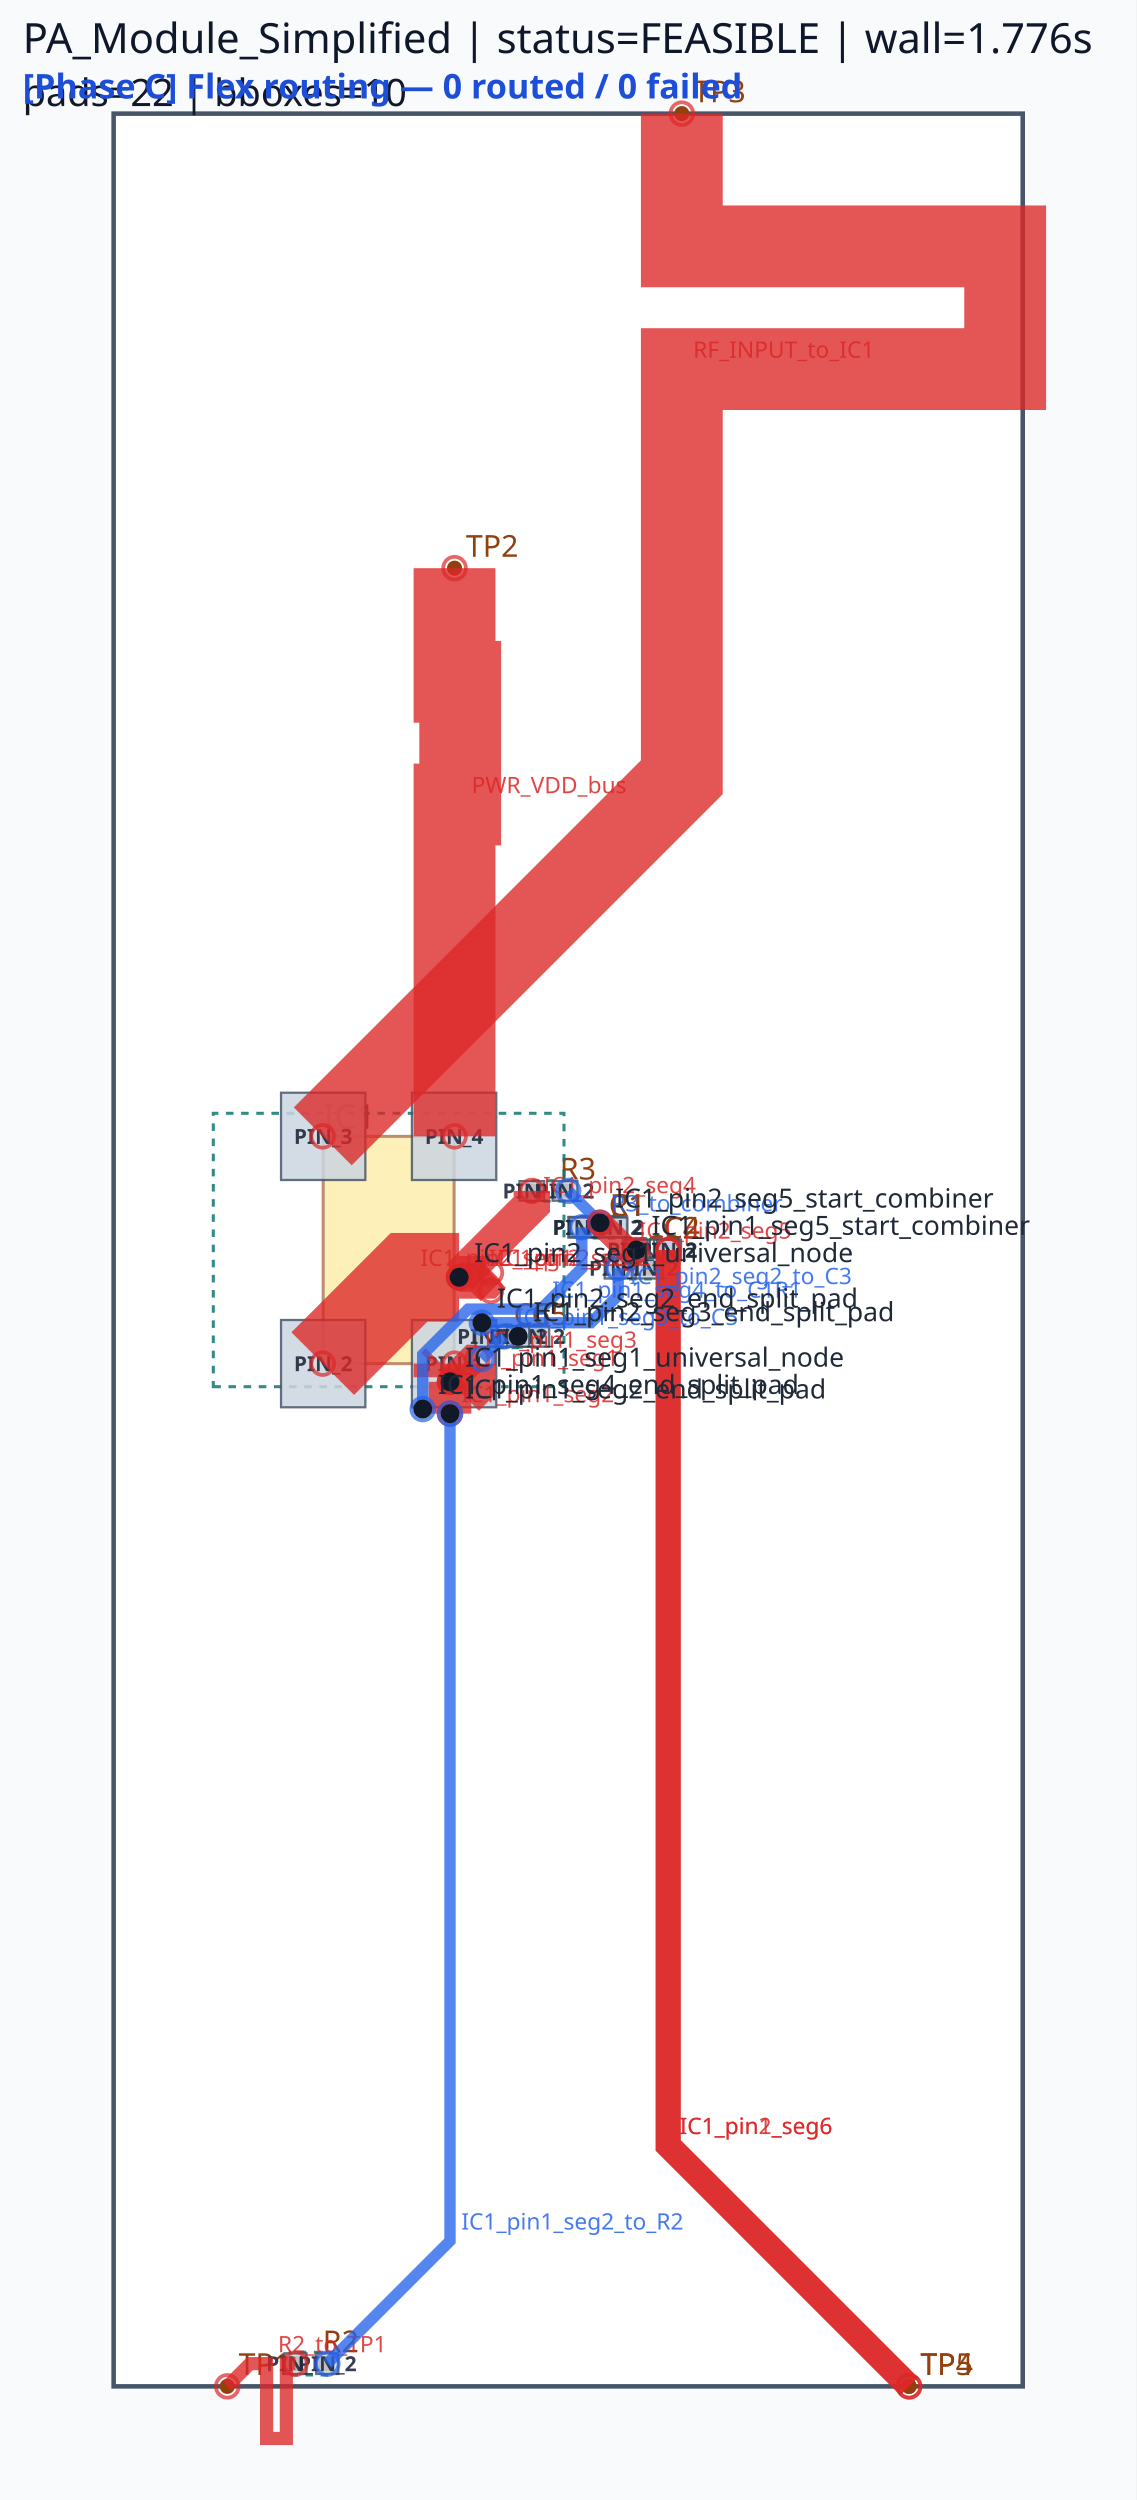
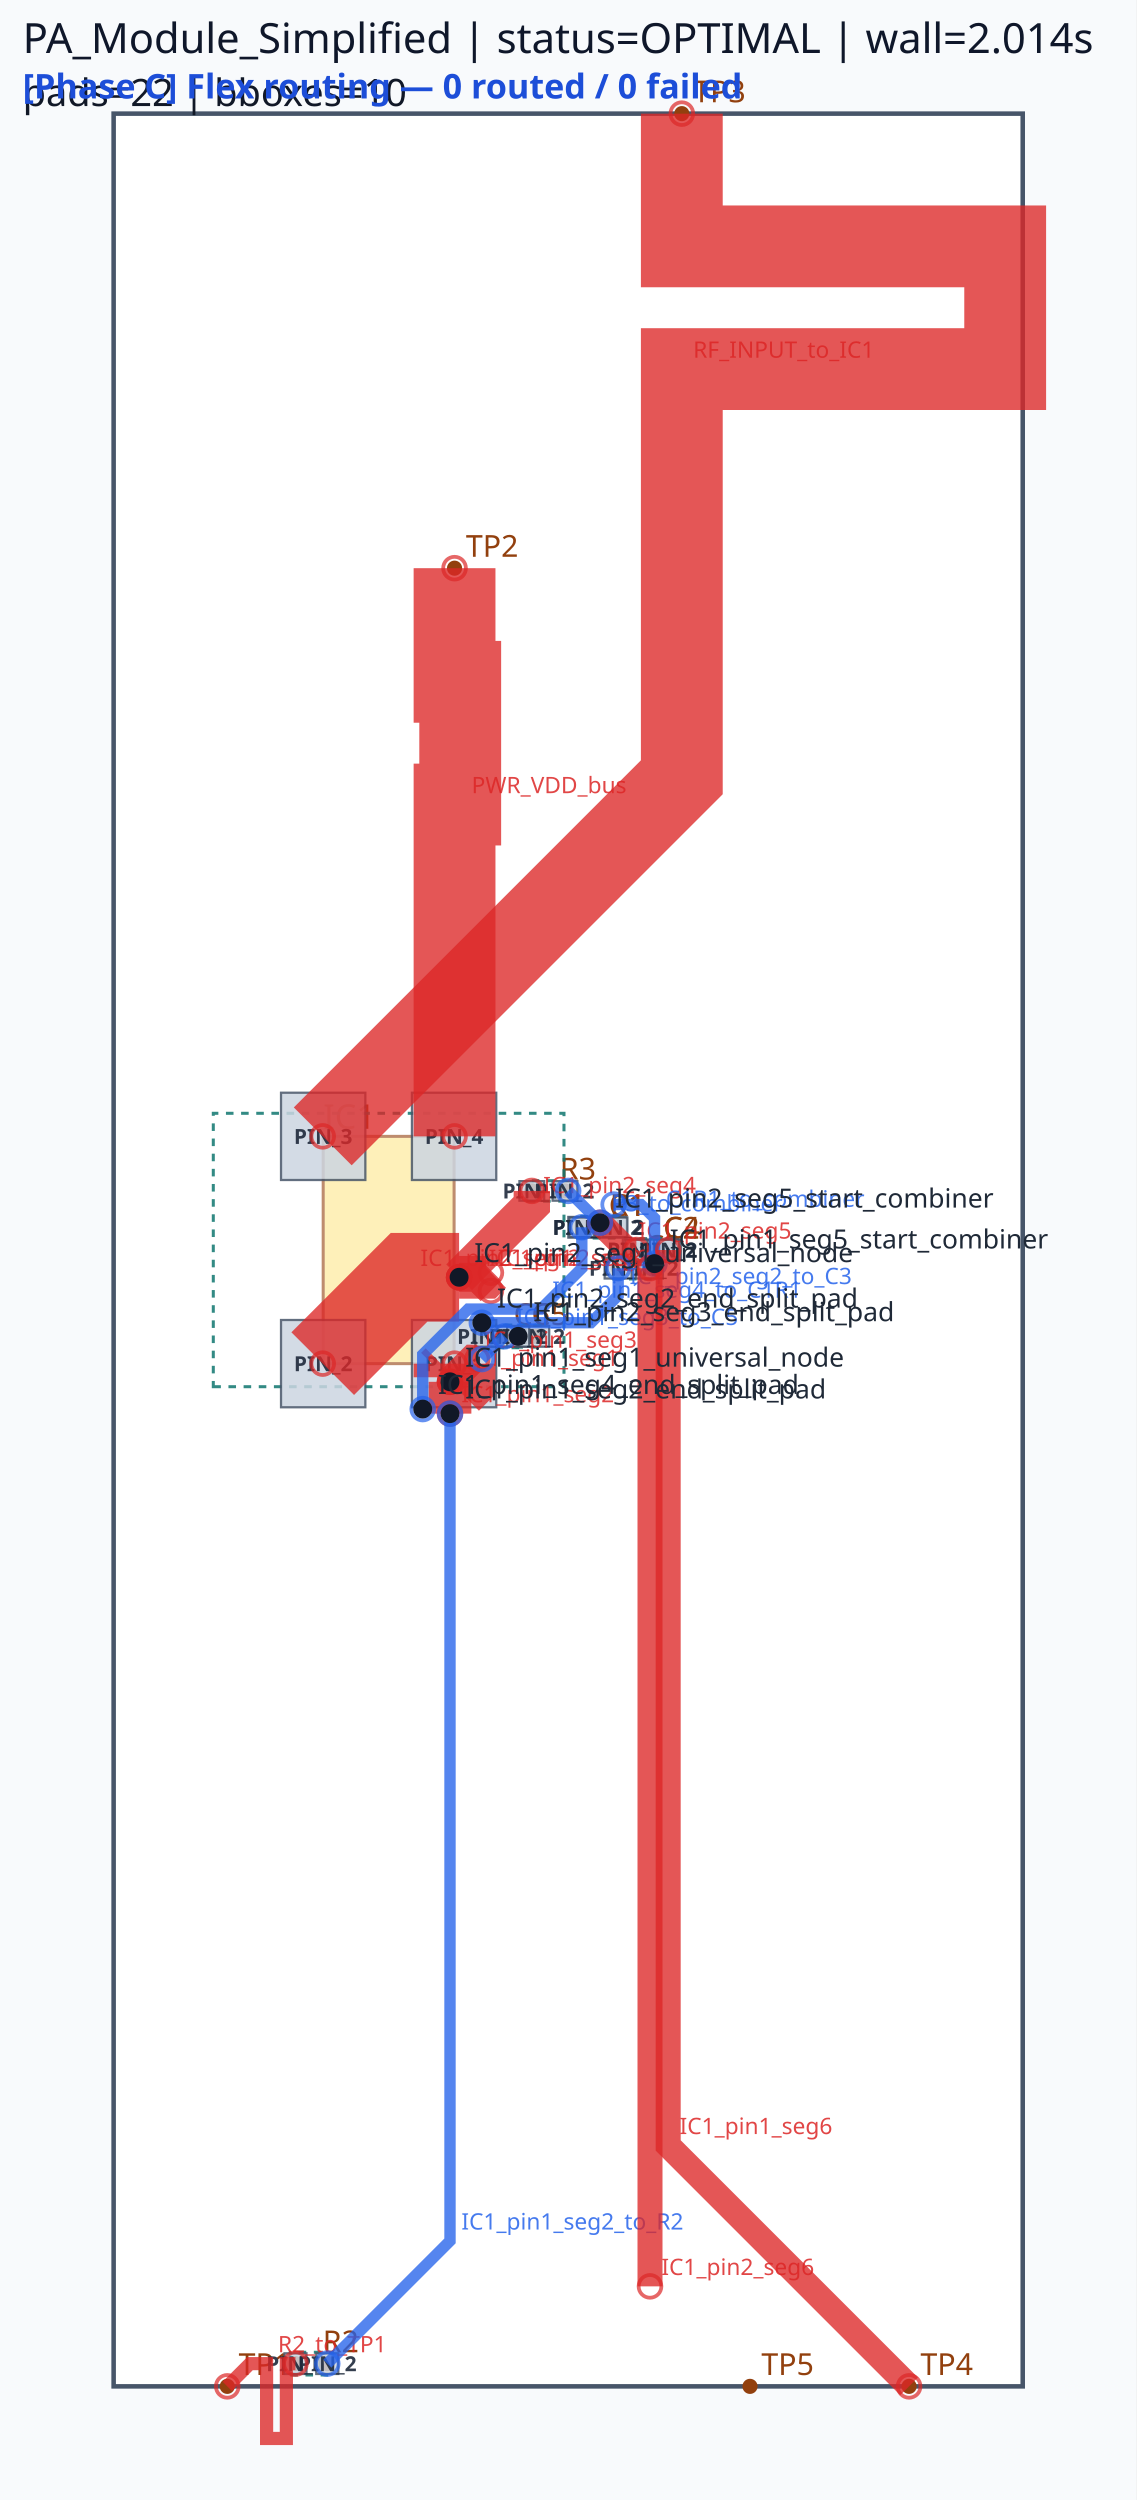
<svg xmlns="http://www.w3.org/2000/svg" viewBox="0 0 300.0 660.0" width="300.0" height="660.0">
  <rect x="0" y="0" width="100%" height="100%" fill="#f8fafc" />
  <rect x="30.00" y="30.00" width="240.00" height="600.00" fill="#ffffff" stroke="#475569" stroke-width="1.2" />
  <rect x="85.32" y="300.00" width="34.56" height="60.00" fill="#fde68a" stroke="#92400e" stroke-width="0.8" opacity="0.6" />
  <text x="85.32" y="298.00" font-family="sans-serif" font-size="9" fill="#92400e">IC1</text>
  <circle cx="60.00" cy="630.00" r="2" fill="#92400e" />
  <text x="63.00" y="627.00" font-family="sans-serif" font-size="8" fill="#92400e">TP1</text>
  <circle cx="120.00" cy="150.00" r="2" fill="#92400e" />
  <text x="123.00" y="147.00" font-family="sans-serif" font-size="8" fill="#92400e">TP2</text>
  <circle cx="180.00" cy="30.00" r="2" fill="#92400e" />
  <text x="183.00" y="27.00" font-family="sans-serif" font-size="8" fill="#92400e">TP3</text>
  <circle cx="240.00" cy="630.00" r="2" fill="#92400e" />
  <text x="243.00" y="627.00" font-family="sans-serif" font-size="8" fill="#92400e">TP4</text>
-   <circle cx="240.00" cy="630.00" r="2" fill="#92400e" />
-   <text x="243.00" y="627.00" font-family="sans-serif" font-size="8" fill="#92400e">TP5</text>
+   <circle cx="198.00" cy="630.00" r="2" fill="#92400e" />
+   <text x="201.00" y="627.00" font-family="sans-serif" font-size="8" fill="#92400e">TP5</text>
  <circle cx="153.60" cy="324.00" r="2" fill="#92400e" />
  <circle cx="161.82" cy="324.00" r="2" fill="#92400e" />
  <text x="160.71" y="321.00" font-family="sans-serif" font-size="8" fill="#92400e">C1</text>
  <circle cx="153.60" cy="324.00" r="2" fill="#92400e" />
  <circle cx="162.36" cy="324.00" r="2" fill="#92400e" />
  <text x="160.98" y="321.00" font-family="sans-serif" font-size="8" fill="#92400e">R1</text>
  <circle cx="168.00" cy="330.00" r="2" fill="#92400e" />
  <circle cx="176.22" cy="330.00" r="2" fill="#92400e" />
  <text x="175.11" y="327.00" font-family="sans-serif" font-size="8" fill="#92400e">C2</text>
  <circle cx="78.00" cy="624.00" r="2" fill="#92400e" />
  <circle cx="86.40" cy="624.00" r="2" fill="#92400e" />
  <text x="85.20" y="621.00" font-family="sans-serif" font-size="8" fill="#92400e">R2</text>
  <circle cx="163.20" cy="334.80" r="2" fill="#92400e" />
  <circle cx="171.42" cy="334.80" r="2" fill="#92400e" />
  <text x="170.31" y="331.80" font-family="sans-serif" font-size="8" fill="#92400e">C3</text>
  <circle cx="140.40" cy="314.40" r="2" fill="#92400e" />
  <circle cx="149.16" cy="314.40" r="2" fill="#92400e" />
  <text x="147.78" y="311.40" font-family="sans-serif" font-size="8" fill="#92400e">R3</text>
  <circle cx="168.00" cy="330.00" r="2" fill="#92400e" />
  <circle cx="176.40" cy="330.00" r="2" fill="#92400e" />
  <text x="175.20" y="327.00" font-family="sans-serif" font-size="8" fill="#92400e">C4</text>
  <circle cx="133.20" cy="352.80" r="2" fill="#92400e" />
  <circle cx="141.42" cy="352.80" r="2" fill="#92400e" />
  <text x="140.31" y="349.80" font-family="sans-serif" font-size="8" fill="#92400e">C5</text>
  <circle cx="128.40" cy="352.80" r="2" fill="#92400e" />
  <circle cx="136.80" cy="352.80" r="2" fill="#92400e" />
  <text x="135.60" y="349.80" font-family="sans-serif" font-size="8" fill="#92400e">C6</text>
  <path d="M 56.31,366.09 L 148.89,366.09 L 148.89,293.91 L 56.31,293.91 Z" class="component-bbox" fill="none" stroke="#0f766e" stroke-width="0.8" stroke-dasharray="2 2" opacity="0.85" />
  <path d="M 152.46,326.85 L 162.96,326.85 L 162.96,321.15 L 152.46,321.15 Z" class="component-bbox" fill="none" stroke="#0f766e" stroke-width="0.8" stroke-dasharray="2 2" opacity="0.85" />
  <path d="M 152.58,326.70 L 163.38,326.70 L 163.38,321.30 L 152.58,321.30 Z" class="component-bbox" fill="none" stroke="#0f766e" stroke-width="0.8" stroke-dasharray="2 2" opacity="0.85" />
  <path d="M 166.86,332.85 L 177.36,332.85 L 177.36,327.15 L 166.86,327.15 Z" class="component-bbox" fill="none" stroke="#0f766e" stroke-width="0.8" stroke-dasharray="2 2" opacity="0.85" />
  <path d="M 76.65,627.00 L 87.75,627.00 L 87.75,621.00 L 76.65,621.00 Z" class="component-bbox" fill="none" stroke="#0f766e" stroke-width="0.8" stroke-dasharray="2 2" opacity="0.85" />
  <path d="M 162.06,337.65 L 172.56,337.65 L 172.56,331.95 L 162.06,331.95 Z" class="component-bbox" fill="none" stroke="#0f766e" stroke-width="0.8" stroke-dasharray="2 2" opacity="0.85" />
  <path d="M 139.38,317.10 L 150.18,317.10 L 150.18,311.70 L 139.38,311.70 Z" class="component-bbox" fill="none" stroke="#0f766e" stroke-width="0.8" stroke-dasharray="2 2" opacity="0.85" />
  <path d="M 166.65,333.00 L 177.75,333.00 L 177.75,327.00 L 166.65,327.00 Z" class="component-bbox" fill="none" stroke="#0f766e" stroke-width="0.8" stroke-dasharray="2 2" opacity="0.85" />
  <path d="M 132.06,355.65 L 142.56,355.65 L 142.56,349.95 L 132.06,349.95 Z" class="component-bbox" fill="none" stroke="#0f766e" stroke-width="0.8" stroke-dasharray="2 2" opacity="0.85" />
  <path d="M 127.05,355.80 L 138.15,355.80 L 138.15,349.80 L 127.05,349.80 Z" class="component-bbox" fill="none" stroke="#0f766e" stroke-width="0.8" stroke-dasharray="2 2" opacity="0.85" />
  <polygon points="108.75,348.48 108.75,371.52 131.01,371.52 131.01,348.48" fill="#cbd5e1" stroke="#475569" stroke-width="0.6" opacity="0.85" />
  <text x="119.88" y="362.00" font-family="sans-serif" font-size="5.5" text-anchor="middle" font-weight="bold" fill="#1e293b" opacity="0.9">PIN_1</text>
  <polygon points="74.19,348.48 74.19,371.52 96.45,371.52 96.45,348.48" fill="#cbd5e1" stroke="#475569" stroke-width="0.6" opacity="0.85" />
  <text x="85.32" y="362.00" font-family="sans-serif" font-size="5.5" text-anchor="middle" font-weight="bold" fill="#1e293b" opacity="0.9">PIN_2</text>
  <polygon points="96.45,311.52 96.45,288.48 74.19,288.48 74.19,311.52" fill="#cbd5e1" stroke="#475569" stroke-width="0.6" opacity="0.85" />
  <text x="85.32" y="302.00" font-family="sans-serif" font-size="5.5" text-anchor="middle" font-weight="bold" fill="#1e293b" opacity="0.9">PIN_3</text>
  <polygon points="131.01,311.52 131.01,288.48 108.75,288.48 108.75,311.52" fill="#cbd5e1" stroke="#475569" stroke-width="0.6" opacity="0.85" />
  <text x="119.88" y="302.00" font-family="sans-serif" font-size="5.5" text-anchor="middle" font-weight="bold" fill="#1e293b" opacity="0.9">PIN_4</text>
  <polygon points="150.03,326.73 157.17,326.73 157.17,321.27 150.03,321.27" fill="#cbd5e1" stroke="#475569" stroke-width="0.6" opacity="0.85" />
  <text x="153.60" y="326.00" font-family="sans-serif" font-size="5.5" text-anchor="middle" font-weight="bold" fill="#1e293b" opacity="0.9">PIN_1</text>
  <polygon points="158.25,326.73 165.39,326.73 165.39,321.27 158.25,321.27" fill="#cbd5e1" stroke="#475569" stroke-width="0.6" opacity="0.85" />
  <text x="161.82" y="326.00" font-family="sans-serif" font-size="5.5" text-anchor="middle" font-weight="bold" fill="#1e293b" opacity="0.9">PIN_2</text>
  <polygon points="150.33,326.58 156.87,326.58 156.87,321.42 150.33,321.42" fill="#cbd5e1" stroke="#475569" stroke-width="0.6" opacity="0.85" />
  <text x="153.60" y="326.00" font-family="sans-serif" font-size="5.5" text-anchor="middle" font-weight="bold" fill="#1e293b" opacity="0.9">PIN_1</text>
  <polygon points="159.09,326.58 165.63,326.58 165.63,321.42 159.09,321.42" fill="#cbd5e1" stroke="#475569" stroke-width="0.6" opacity="0.85" />
  <text x="162.36" y="326.00" font-family="sans-serif" font-size="5.5" text-anchor="middle" font-weight="bold" fill="#1e293b" opacity="0.9">PIN_2</text>
  <polygon points="164.43,332.73 171.57,332.73 171.57,327.27 164.43,327.27" fill="#cbd5e1" stroke="#475569" stroke-width="0.6" opacity="0.85" />
  <text x="168.00" y="332.00" font-family="sans-serif" font-size="5.5" text-anchor="middle" font-weight="bold" fill="#1e293b" opacity="0.9">PIN_1</text>
  <polygon points="172.65,332.73 179.79,332.73 179.79,327.27 172.65,327.27" fill="#cbd5e1" stroke="#475569" stroke-width="0.6" opacity="0.85" />
  <text x="176.22" y="332.00" font-family="sans-serif" font-size="5.5" text-anchor="middle" font-weight="bold" fill="#1e293b" opacity="0.9">PIN_2</text>
  <polygon points="80.91,621.27 75.09,621.27 75.09,626.73 80.91,626.73" fill="#cbd5e1" stroke="#475569" stroke-width="0.6" opacity="0.85" />
  <text x="78.00" y="626.00" font-family="sans-serif" font-size="5.5" text-anchor="middle" font-weight="bold" fill="#1e293b" opacity="0.9">PIN_1</text>
  <polygon points="83.49,626.73 89.31,626.73 89.31,621.27 83.49,621.27" fill="#cbd5e1" stroke="#475569" stroke-width="0.6" opacity="0.85" />
  <text x="86.40" y="626.00" font-family="sans-serif" font-size="5.5" text-anchor="middle" font-weight="bold" fill="#1e293b" opacity="0.9">PIN_2</text>
  <polygon points="159.63,337.53 166.77,337.53 166.77,332.07 159.63,332.07" fill="#cbd5e1" stroke="#475569" stroke-width="0.6" opacity="0.85" />
  <text x="163.20" y="336.80" font-family="sans-serif" font-size="5.5" text-anchor="middle" font-weight="bold" fill="#1e293b" opacity="0.9">PIN_1</text>
  <polygon points="167.85,337.53 174.99,337.53 174.99,332.07 167.85,332.07" fill="#cbd5e1" stroke="#475569" stroke-width="0.6" opacity="0.85" />
  <text x="171.42" y="336.80" font-family="sans-serif" font-size="5.5" text-anchor="middle" font-weight="bold" fill="#1e293b" opacity="0.9">PIN_2</text>
  <polygon points="137.13,316.98 143.67,316.98 143.67,311.82 137.13,311.82" fill="#cbd5e1" stroke="#475569" stroke-width="0.6" opacity="0.85" />
  <text x="140.40" y="316.40" font-family="sans-serif" font-size="5.5" text-anchor="middle" font-weight="bold" fill="#1e293b" opacity="0.9">PIN_1</text>
  <polygon points="145.89,316.98 152.43,316.98 152.43,311.82 145.89,311.82" fill="#cbd5e1" stroke="#475569" stroke-width="0.6" opacity="0.85" />
  <text x="149.16" y="316.40" font-family="sans-serif" font-size="5.5" text-anchor="middle" font-weight="bold" fill="#1e293b" opacity="0.9">PIN_2</text>
  <polygon points="170.91,327.27 165.09,327.27 165.09,332.73 170.91,332.73" fill="#cbd5e1" stroke="#475569" stroke-width="0.6" opacity="0.85" />
  <text x="168.00" y="332.00" font-family="sans-serif" font-size="5.5" text-anchor="middle" font-weight="bold" fill="#1e293b" opacity="0.9">PIN_1</text>
  <polygon points="173.49,332.73 179.31,332.73 179.31,327.27 173.49,327.27" fill="#cbd5e1" stroke="#475569" stroke-width="0.6" opacity="0.85" />
  <text x="176.40" y="332.00" font-family="sans-serif" font-size="5.5" text-anchor="middle" font-weight="bold" fill="#1e293b" opacity="0.9">PIN_2</text>
  <polygon points="129.63,355.53 136.77,355.53 136.77,350.07 129.63,350.07" fill="#cbd5e1" stroke="#475569" stroke-width="0.6" opacity="0.85" />
  <text x="133.20" y="354.80" font-family="sans-serif" font-size="5.5" text-anchor="middle" font-weight="bold" fill="#1e293b" opacity="0.9">PIN_1</text>
  <polygon points="137.85,355.53 144.99,355.53 144.99,350.07 137.85,350.07" fill="#cbd5e1" stroke="#475569" stroke-width="0.6" opacity="0.85" />
  <text x="141.42" y="354.80" font-family="sans-serif" font-size="5.5" text-anchor="middle" font-weight="bold" fill="#1e293b" opacity="0.9">PIN_2</text>
  <polygon points="131.31,350.07 125.49,350.07 125.49,355.53 131.31,355.53" fill="#cbd5e1" stroke="#475569" stroke-width="0.6" opacity="0.85" />
  <text x="128.40" y="354.80" font-family="sans-serif" font-size="5.5" text-anchor="middle" font-weight="bold" fill="#1e293b" opacity="0.9">PIN_1</text>
  <polygon points="133.89,355.53 139.71,355.53 139.71,350.07 133.89,350.07" fill="#cbd5e1" stroke="#475569" stroke-width="0.6" opacity="0.85" />
  <text x="136.80" y="354.80" font-family="sans-serif" font-size="5.5" text-anchor="middle" font-weight="bold" fill="#1e293b" opacity="0.9">PIN_2</text>
  <polyline points="85.20,360.00 108.00,337.20 121.20,337.20" fill="none" stroke="#dc2626" stroke-width="23.40" stroke-linecap="butt" stroke-linejoin="miter" opacity="0.78" />
  <circle cx="85.20" cy="360.00" r="3" fill="none" stroke="#dc2626" stroke-width="1.0" opacity="0.7" />
  <circle cx="121.20" cy="337.20" r="3" fill="none" stroke="#dc2626" stroke-width="1.0" opacity="0.7" />
  <text x="111.00" y="334.20" font-family="sans-serif" font-size="6" fill="#dc2626" opacity="0.85">IC1_pin2_seg1</text>
  <polyline points="120.00,360.00 120.00,363.60 118.80,364.80" fill="none" stroke="#dc2626" stroke-width="21.60" stroke-linecap="butt" stroke-linejoin="miter" opacity="0.78" />
  <circle cx="120.00" cy="360.00" r="3" fill="none" stroke="#dc2626" stroke-width="1.0" opacity="0.7" />
  <circle cx="118.80" cy="364.80" r="3" fill="none" stroke="#dc2626" stroke-width="1.0" opacity="0.7" />
  <text x="123.00" y="360.60" font-family="sans-serif" font-size="6" fill="#dc2626" opacity="0.85">IC1_pin1_seg1</text>
  <polyline points="121.20,337.20 140.40,318.00 140.40,314.40" fill="none" stroke="#dc2626" stroke-width="9.60" stroke-linecap="butt" stroke-linejoin="miter" opacity="0.78" />
  <circle cx="121.20" cy="337.20" r="3" fill="none" stroke="#dc2626" stroke-width="1.0" opacity="0.7" />
  <circle cx="140.40" cy="314.40" r="3" fill="none" stroke="#dc2626" stroke-width="1.0" opacity="0.7" />
  <text x="143.40" y="315.00" font-family="sans-serif" font-size="6" fill="#dc2626" opacity="0.85">IC1_pin2_seg4</text>
  <polyline points="118.80,364.80 118.80,373.20" fill="none" stroke="#dc2626" stroke-width="11.28" stroke-linecap="butt" stroke-linejoin="miter" opacity="0.78" />
  <circle cx="118.80" cy="364.80" r="3" fill="none" stroke="#dc2626" stroke-width="1.0" opacity="0.7" />
  <circle cx="118.80" cy="373.20" r="3" fill="none" stroke="#dc2626" stroke-width="1.0" opacity="0.7" />
  <text x="121.80" y="370.20" font-family="sans-serif" font-size="6" fill="#dc2626" opacity="0.85">IC1_pin1_seg2</text>
  <polyline points="121.20,337.20 128.40,337.20 129.60,336.00" fill="none" stroke="#dc2626" stroke-width="11.28" stroke-linecap="butt" stroke-linejoin="miter" opacity="0.78" />
  <circle cx="121.20" cy="337.20" r="3" fill="none" stroke="#dc2626" stroke-width="1.0" opacity="0.7" />
  <circle cx="129.60" cy="336.00" r="3" fill="none" stroke="#dc2626" stroke-width="1.0" opacity="0.7" />
  <text x="131.40" y="334.20" font-family="sans-serif" font-size="6" fill="#dc2626" opacity="0.85">IC1_pin2_seg2</text>
+   <polyline points="158.40,322.80 165.60,330.00 168.00,330.00" fill="none" stroke="#dc2626" stroke-width="6.60" stroke-linecap="butt" stroke-linejoin="miter" opacity="0.78" />
+   <circle cx="158.40" cy="322.80" r="3" fill="none" stroke="#dc2626" stroke-width="1.0" opacity="0.7" />
+   <circle cx="168.00" cy="330.00" r="3" fill="none" stroke="#dc2626" stroke-width="1.0" opacity="0.7" />
+   <text x="168.60" y="327.00" font-family="sans-serif" font-size="6" fill="#dc2626" opacity="0.85">IC1_pin2_seg5</text>
  <polyline points="118.80,364.80 124.80,358.80 126.00,358.80" fill="none" stroke="#dc2626" stroke-width="7.62" stroke-linecap="butt" stroke-linejoin="miter" opacity="0.78" />
  <circle cx="118.80" cy="364.80" r="3" fill="none" stroke="#dc2626" stroke-width="1.0" opacity="0.7" />
  <circle cx="126.00" cy="358.80" r="3" fill="none" stroke="#dc2626" stroke-width="1.0" opacity="0.7" />
  <text x="127.80" y="355.80" font-family="sans-serif" font-size="6" fill="#dc2626" opacity="0.85">IC1_pin1_seg3</text>
  <polyline points="121.20,337.20 126.00,337.20 129.60,340.80" fill="none" stroke="#dc2626" stroke-width="7.62" stroke-linecap="butt" stroke-linejoin="miter" opacity="0.78" />
  <circle cx="121.20" cy="337.20" r="3" fill="none" stroke="#dc2626" stroke-width="1.0" opacity="0.7" />
  <circle cx="129.60" cy="340.80" r="3" fill="none" stroke="#dc2626" stroke-width="1.0" opacity="0.7" />
  <text x="129.00" y="334.20" font-family="sans-serif" font-size="6" fill="#dc2626" opacity="0.85">IC1_pin2_seg3</text>
  <polyline points="180.00,30.00 180.00,65.04 265.37,65.04 265.37,97.44 180.00,97.44 180.00,170.16 180.00,205.20 85.20,300.00" fill="none" stroke="#dc2626" stroke-width="21.60" stroke-linecap="butt" stroke-linejoin="miter" opacity="0.78" />
  <circle cx="180.00" cy="30.00" r="3" fill="none" stroke="#dc2626" stroke-width="1.0" opacity="0.7" />
  <circle cx="85.20" cy="300.00" r="3" fill="none" stroke="#dc2626" stroke-width="1.0" opacity="0.7" />
  <text x="183.00" y="94.44" font-family="sans-serif" font-size="6" fill="#dc2626" opacity="0.85">RF_INPUT_to_IC1</text>
  <polyline points="120.00,150.00 120.00,180.00 121.50,180.00 121.50,212.40 120.00,212.40 120.00,270.00 120.00,300.00" fill="none" stroke="#dc2626" stroke-width="21.60" stroke-linecap="butt" stroke-linejoin="miter" opacity="0.78" />
  <circle cx="120.00" cy="150.00" r="3" fill="none" stroke="#dc2626" stroke-width="1.0" opacity="0.7" />
  <circle cx="120.00" cy="300.00" r="3" fill="none" stroke="#dc2626" stroke-width="1.0" opacity="0.7" />
  <text x="124.50" y="209.40" font-family="sans-serif" font-size="6" fill="#dc2626" opacity="0.85">PWR_VDD_bus</text>
-   <polyline points="176.40,330.00 176.40,566.40 240.00,630.00" fill="none" stroke="#dc2626" stroke-width="6.60" stroke-linecap="butt" stroke-linejoin="miter" opacity="0.78" />
-   <circle cx="176.40" cy="330.00" r="3" fill="none" stroke="#dc2626" stroke-width="1.0" opacity="0.7" />
-   <circle cx="240.00" cy="630.00" r="3" fill="none" stroke="#dc2626" stroke-width="1.0" opacity="0.7" />
-   <text x="179.40" y="563.40" font-family="sans-serif" font-size="6" fill="#dc2626" opacity="0.85">IC1_pin1_seg6</text>
-   <polyline points="176.40,330.00 176.40,566.40 240.00,630.00" fill="none" stroke="#dc2626" stroke-width="6.60" stroke-linecap="butt" stroke-linejoin="miter" opacity="0.78" />
-   <circle cx="176.40" cy="330.00" r="3" fill="none" stroke="#dc2626" stroke-width="1.0" opacity="0.7" />
-   <circle cx="240.00" cy="630.00" r="3" fill="none" stroke="#dc2626" stroke-width="1.0" opacity="0.7" />
-   <text x="179.40" y="563.40" font-family="sans-serif" font-size="6" fill="#dc2626" opacity="0.85">IC1_pin2_seg6</text>
  <polyline points="78.00,624.00 75.60,624.00 75.60,643.76 70.38,643.76 70.38,624.00 68.40,624.00 66.00,624.00 60.00,630.00" fill="none" stroke="#dc2626" stroke-width="3.48" stroke-linecap="butt" stroke-linejoin="miter" opacity="0.78" />
  <circle cx="78.00" cy="624.00" r="3" fill="none" stroke="#dc2626" stroke-width="1.0" opacity="0.7" />
  <circle cx="60.00" cy="630.00" r="3" fill="none" stroke="#dc2626" stroke-width="1.0" opacity="0.7" />
  <text x="73.38" y="621.00" font-family="sans-serif" font-size="6" fill="#dc2626" opacity="0.85">R2_to_TP1</text>
  <polyline points="118.80,373.20 118.80,591.60 86.40,624.00" fill="none" stroke="#2563eb" stroke-width="3.00" stroke-linecap="butt" stroke-linejoin="miter" opacity="0.78" />
  <circle cx="118.80" cy="373.20" r="3" fill="none" stroke="#2563eb" stroke-width="1.0" opacity="0.7" />
  <circle cx="86.40" cy="624.00" r="3" fill="none" stroke="#2563eb" stroke-width="1.0" opacity="0.7" />
  <text x="121.80" y="588.60" font-family="sans-serif" font-size="6" fill="#2563eb" opacity="0.85">IC1_pin1_seg2_to_R2</text>
  <polyline points="111.60,372.00 111.60,357.60 123.60,345.60 142.80,345.60 153.60,334.80 153.60,324.00" fill="none" stroke="#2563eb" stroke-width="3.00" stroke-linecap="butt" stroke-linejoin="miter" opacity="0.78" />
  <circle cx="111.60" cy="372.00" r="3" fill="none" stroke="#2563eb" stroke-width="1.0" opacity="0.7" />
  <circle cx="153.60" cy="324.00" r="3" fill="none" stroke="#2563eb" stroke-width="1.0" opacity="0.7" />
  <text x="145.80" y="342.60" font-family="sans-serif" font-size="6" fill="#2563eb" opacity="0.85">IC1_pin1_seg4_to_C1R1</text>
  <polyline points="127.20,349.20 156.00,349.20 163.20,342.00 163.20,334.80" fill="none" stroke="#2563eb" stroke-width="3.00" stroke-linecap="butt" stroke-linejoin="miter" opacity="0.78" />
  <circle cx="127.20" cy="349.20" r="3" fill="none" stroke="#2563eb" stroke-width="1.0" opacity="0.7" />
  <circle cx="163.20" cy="334.80" r="3" fill="none" stroke="#2563eb" stroke-width="1.0" opacity="0.7" />
  <text x="166.20" y="339.00" font-family="sans-serif" font-size="6" fill="#2563eb" opacity="0.85">IC1_pin2_seg2_to_C3</text>
  <polyline points="127.20,358.80 133.20,352.80" fill="none" stroke="#2563eb" stroke-width="3.00" stroke-linecap="butt" stroke-linejoin="miter" opacity="0.78" />
  <circle cx="127.20" cy="358.80" r="3" fill="none" stroke="#2563eb" stroke-width="1.0" opacity="0.7" />
  <circle cx="133.20" cy="352.80" r="3" fill="none" stroke="#2563eb" stroke-width="1.0" opacity="0.7" />
  <text x="136.20" y="349.80" font-family="sans-serif" font-size="6" fill="#2563eb" opacity="0.85">IC1_pin1_seg3_to_C5</text>
  <polyline points="150.00,314.40 158.40,322.80" fill="none" stroke="#2563eb" stroke-width="3.00" stroke-linecap="butt" stroke-linejoin="miter" opacity="0.78" />
  <circle cx="150.00" cy="314.40" r="3" fill="none" stroke="#2563eb" stroke-width="1.0" opacity="0.7" />
  <circle cx="158.40" cy="322.80" r="3" fill="none" stroke="#2563eb" stroke-width="1.0" opacity="0.7" />
  <text x="161.40" y="319.80" font-family="sans-serif" font-size="6" fill="#2563eb" opacity="0.85">R3_to_combiner</text>
-   <polyline points="158.40,322.80 165.60,330.00 168.00,330.00" fill="none" stroke="#dc2626" stroke-width="6.60" stroke-linecap="butt" stroke-linejoin="miter" opacity="0.78" />
-   <circle cx="158.40" cy="322.80" r="3" fill="none" stroke="#dc2626" stroke-width="1.0" opacity="0.7" />
-   <circle cx="168.00" cy="330.00" r="3" fill="none" stroke="#dc2626" stroke-width="1.0" opacity="0.7" />
-   <text x="168.60" y="327.00" font-family="sans-serif" font-size="6" fill="#dc2626" opacity="0.85">IC1_pin2_seg5</text>
+   <polyline points="162.00,318.00 169.20,318.00 172.80,321.60 172.80,333.60" fill="none" stroke="#2563eb" stroke-width="3.00" stroke-linecap="butt" stroke-linejoin="miter" opacity="0.78" />
+   <circle cx="162.00" cy="318.00" r="3" fill="none" stroke="#2563eb" stroke-width="1.0" opacity="0.7" />
+   <circle cx="172.80" cy="333.60" r="3" fill="none" stroke="#2563eb" stroke-width="1.0" opacity="0.7" />
+   <text x="175.80" y="318.60" font-family="sans-serif" font-size="6" fill="#2563eb" opacity="0.85">C1R1_to_combiner</text>
+   <polyline points="176.40,330.00 176.40,566.40 240.00,630.00" fill="none" stroke="#dc2626" stroke-width="6.60" stroke-linecap="butt" stroke-linejoin="miter" opacity="0.78" />
+   <circle cx="176.40" cy="330.00" r="3" fill="none" stroke="#dc2626" stroke-width="1.0" opacity="0.7" />
+   <circle cx="240.00" cy="630.00" r="3" fill="none" stroke="#dc2626" stroke-width="1.0" opacity="0.7" />
+   <text x="179.40" y="563.40" font-family="sans-serif" font-size="6" fill="#dc2626" opacity="0.85">IC1_pin1_seg6</text>
+   <polyline points="171.60,334.80 171.60,603.60" fill="none" stroke="#dc2626" stroke-width="6.60" stroke-linecap="butt" stroke-linejoin="miter" opacity="0.78" />
+   <circle cx="171.60" cy="334.80" r="3" fill="none" stroke="#dc2626" stroke-width="1.0" opacity="0.7" />
+   <circle cx="171.60" cy="603.60" r="3" fill="none" stroke="#dc2626" stroke-width="1.0" opacity="0.7" />
+   <text x="174.60" y="600.60" font-family="sans-serif" font-size="6" fill="#dc2626" opacity="0.85">IC1_pin2_seg6</text>
  <circle cx="118.80" cy="364.80" r="2.5" fill="#111827" />
  <text x="122.80" y="360.80" font-family="sans-serif" font-size="7" fill="#1f2937">IC1_pin1_seg1_universal_node</text>
  <circle cx="118.80" cy="373.20" r="2.5" fill="#111827" />
  <text x="122.80" y="369.20" font-family="sans-serif" font-size="7" fill="#1f2937">IC1_pin1_seg2_end_split_pad</text>
  <circle cx="111.60" cy="372.00" r="2.5" fill="#111827" />
  <text x="115.60" y="368.00" font-family="sans-serif" font-size="7" fill="#1f2937">IC1_pin1_seg4_end_split_pad</text>
-   <circle cx="168.00" cy="330.00" r="2.5" fill="#111827" />
-   <text x="172.00" y="326.00" font-family="sans-serif" font-size="7" fill="#1f2937">IC1_pin1_seg5_start_combiner</text>
+   <circle cx="172.80" cy="333.60" r="2.5" fill="#111827" />
+   <text x="176.80" y="329.60" font-family="sans-serif" font-size="7" fill="#1f2937">IC1_pin1_seg5_start_combiner</text>
  <circle cx="121.20" cy="337.20" r="2.5" fill="#111827" />
  <text x="125.20" y="333.20" font-family="sans-serif" font-size="7" fill="#1f2937">IC1_pin2_seg1_universal_node</text>
  <circle cx="127.20" cy="349.20" r="2.5" fill="#111827" />
  <text x="131.20" y="345.20" font-family="sans-serif" font-size="7" fill="#1f2937">IC1_pin2_seg2_end_split_pad</text>
  <circle cx="136.80" cy="352.80" r="2.5" fill="#111827" />
  <text x="140.80" y="348.80" font-family="sans-serif" font-size="7" fill="#1f2937">IC1_pin2_seg3_end_split_pad</text>
  <circle cx="158.40" cy="322.80" r="2.5" fill="#111827" />
  <text x="162.40" y="318.80" font-family="sans-serif" font-size="7" fill="#1f2937">IC1_pin2_seg5_start_combiner</text>
-   <text x="6" y="14" font-family="sans-serif" font-size="11" fill="#0f172a">PA_Module_Simplified | status=FEASIBLE | wall=1.776s</text>
+   <text x="6" y="14" font-family="sans-serif" font-size="11" fill="#0f172a">PA_Module_Simplified | status=OPTIMAL | wall=2.014s</text>
  <text x="6" y="28" font-family="sans-serif" font-size="10" fill="#111827">pads=22 | bboxes=10</text>
  <text x="6" y="26" font-family="sans-serif" font-size="9" font-weight="bold" fill="#1d4ed8">[Phase C] Flex routing — 0 routed / 0 failed</text>
</svg>
